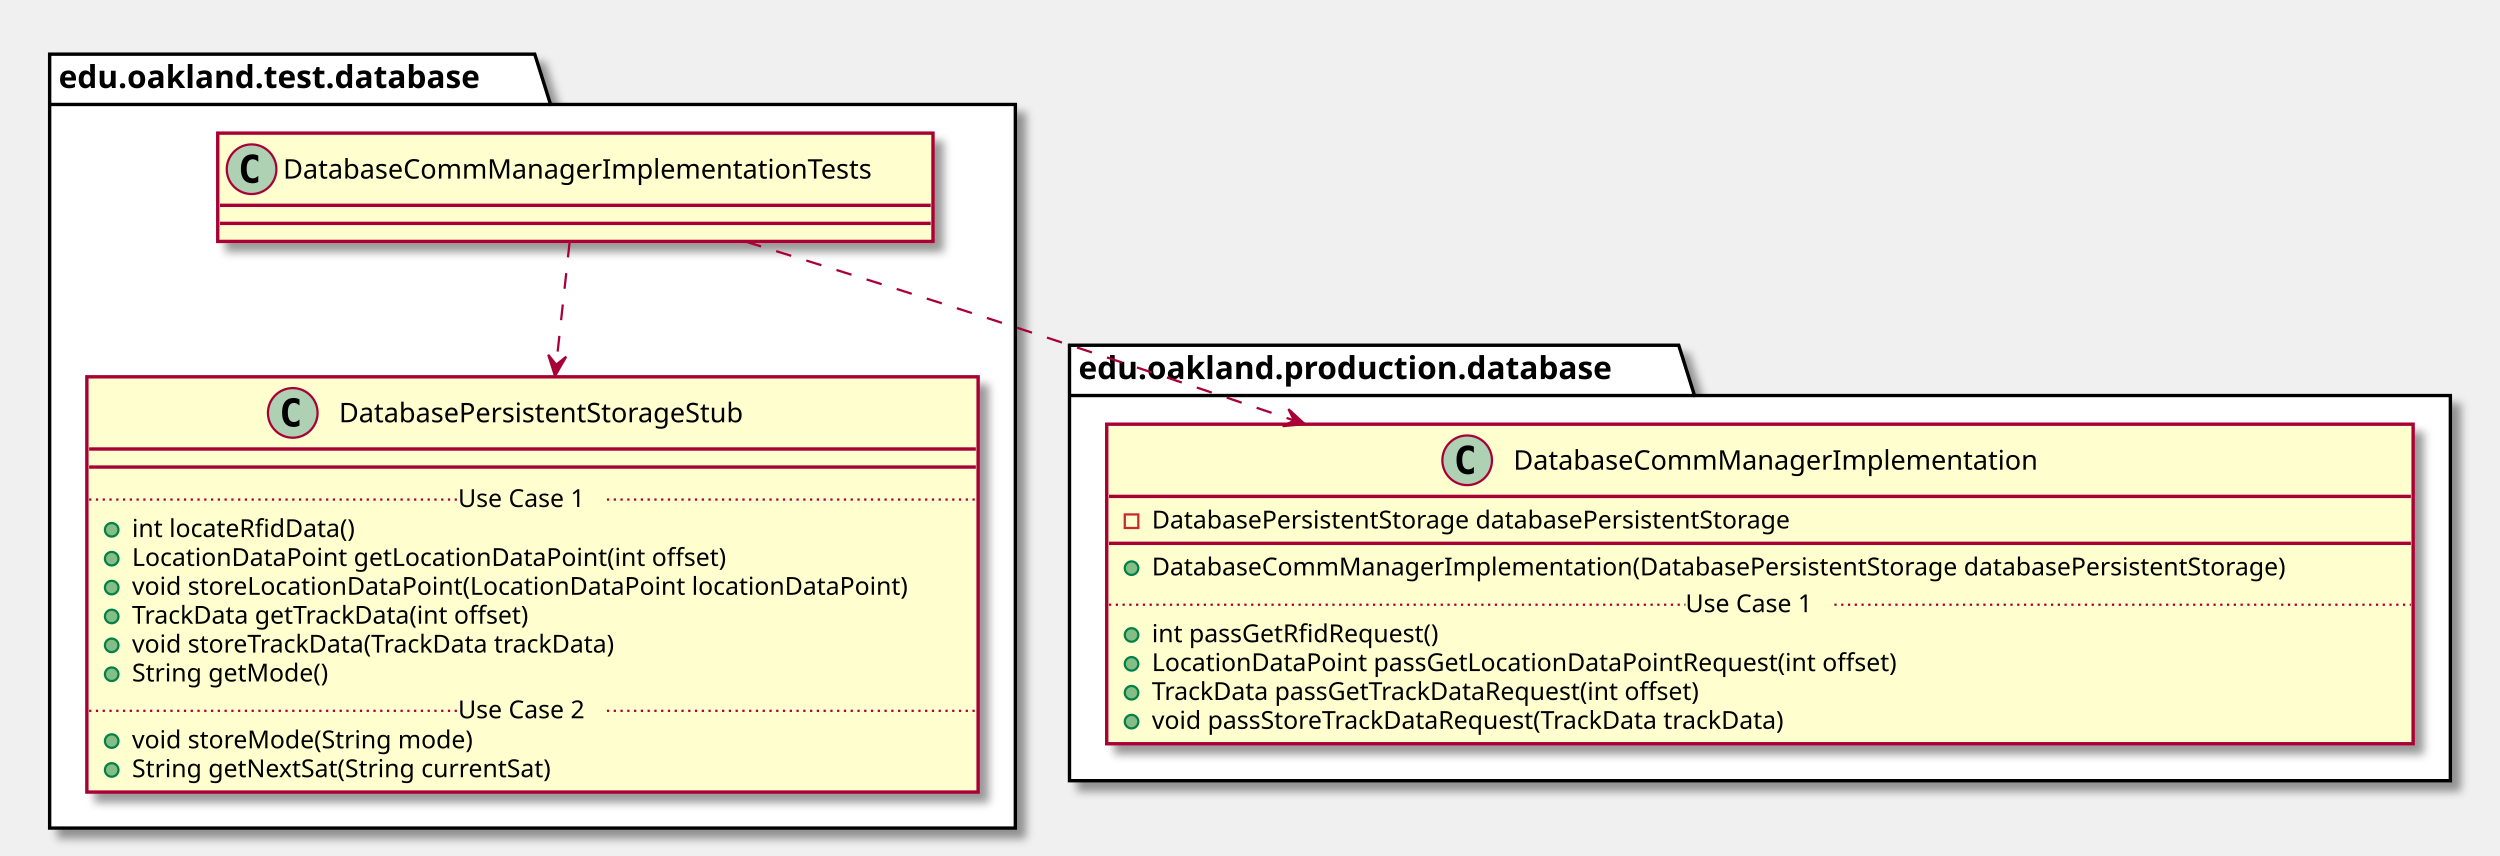
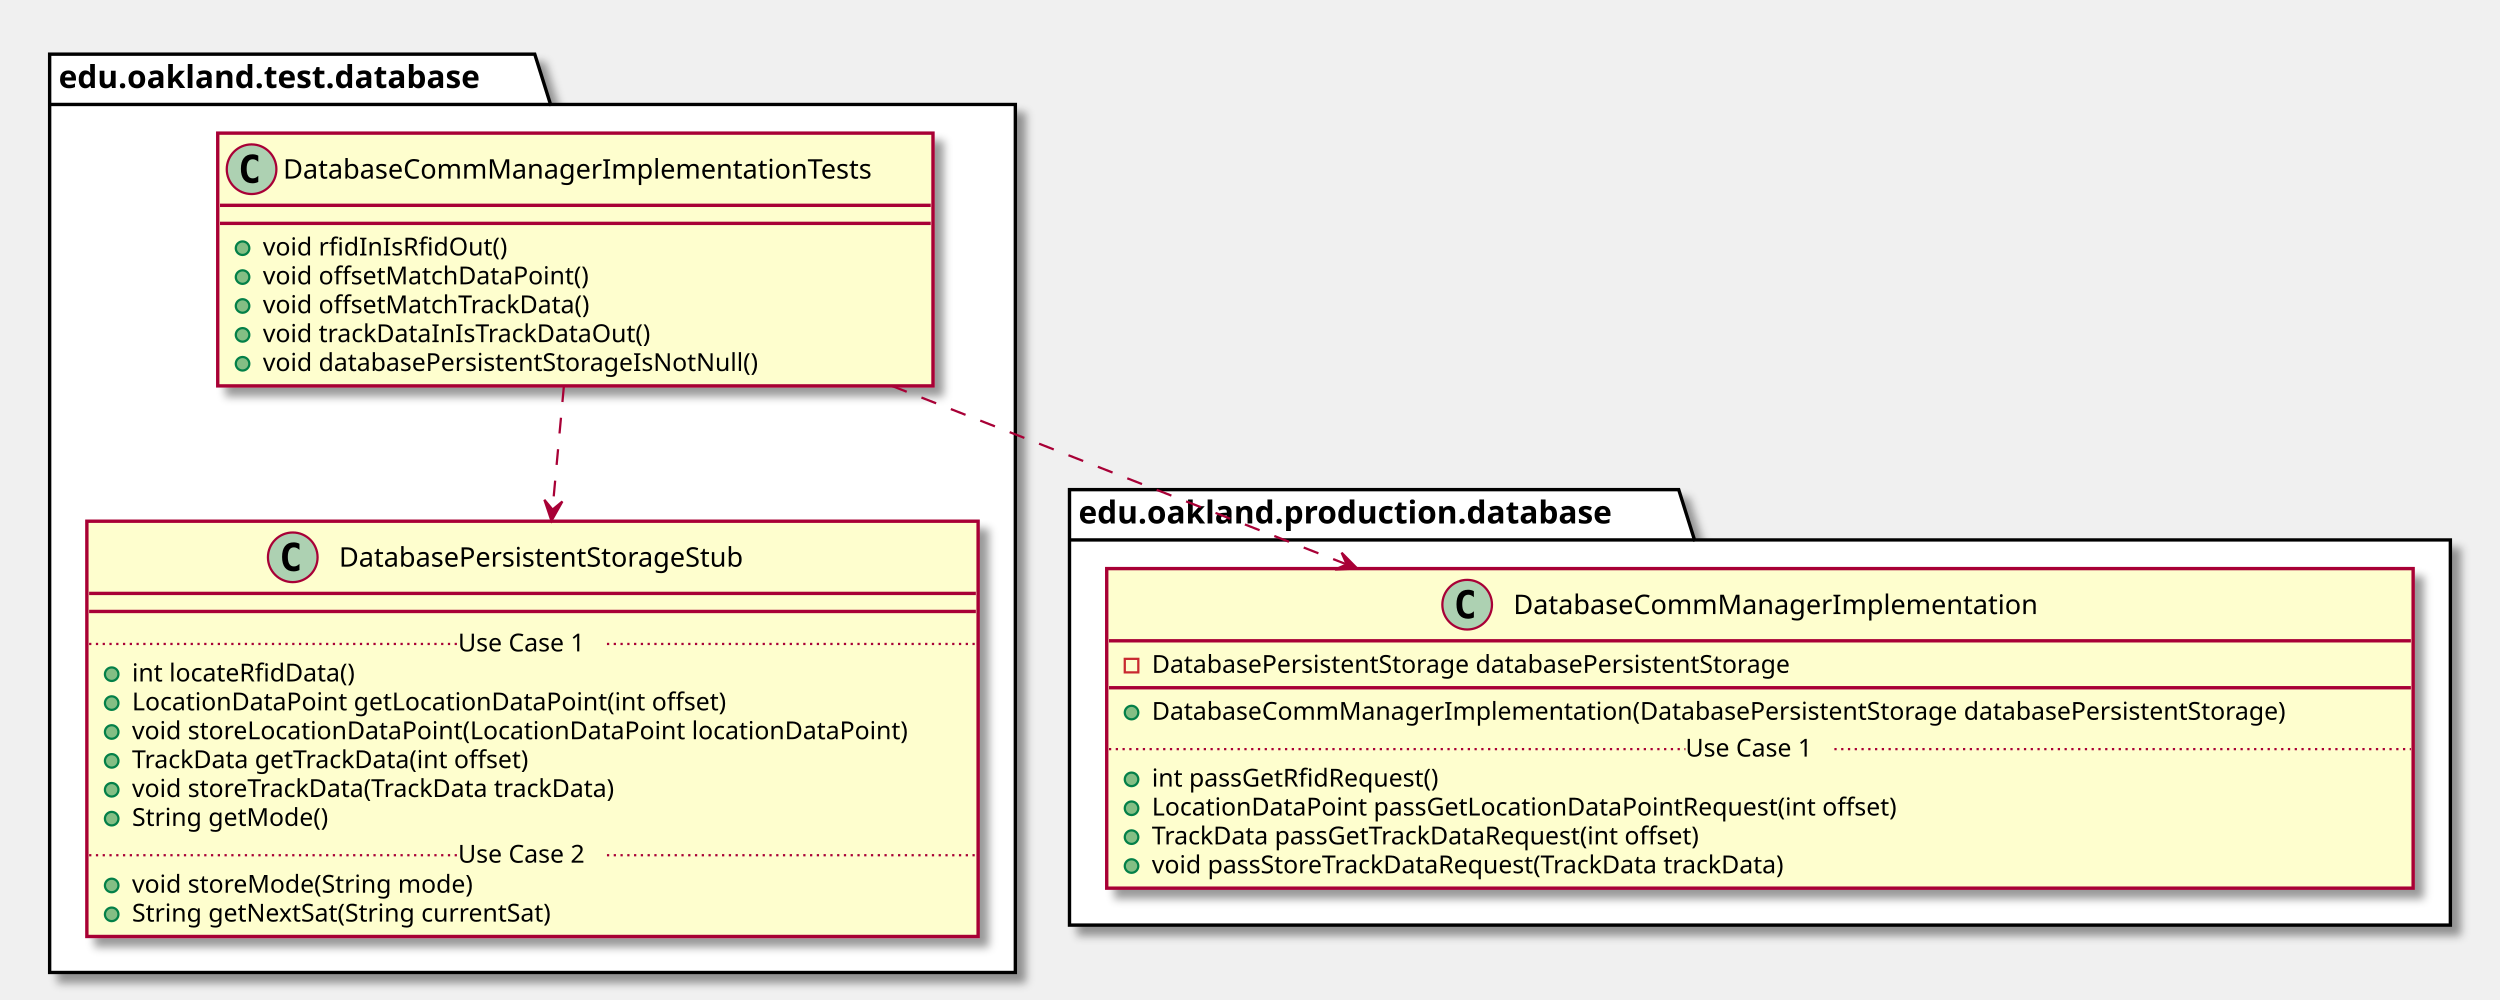
- <svg xmlns="http://www.w3.org/2000/svg" contentScriptType="application/ecmascript" contentStyleType="text/css" height="379px" preserveAspectRatio="none" style="width:1108px;height:379px;" version="1.1" viewBox="0 0 1108 379" width="1108px" zoomAndPan="magnify">
+ <svg xmlns="http://www.w3.org/2000/svg" contentScriptType="application/ecmascript" contentStyleType="text/css" height="443px" preserveAspectRatio="none" style="width:1108px;height:443px;" version="1.1" viewBox="0 0 1108 443" width="1108px" zoomAndPan="magnify">
  <defs>
-     <filter height="300%" id="ffwmqy4clc8uf" width="300%" x="-1" y="-1">
+     <filter height="300%" id="fx4a8l3toydjx" width="300%" x="-1" y="-1">
      <feGaussianBlur result="blurOut" stdDeviation="2.0" />
      <feColorMatrix in="blurOut" result="blurOut2" type="matrix" values="0 0 0 0 0 0 0 0 0 0 0 0 0 0 0 0 0 0 .4 0" />
      <feOffset dx="4.0" dy="4.0" in="blurOut2" result="blurOut3" />
      <feBlend in="SourceGraphic" in2="blurOut3" mode="normal" />
    </filter>
  </defs>
  <g>
-     <polygon fill="#FFFFFF" filter="url(#ffwmqy4clc8uf)" points="22,24,237,24,244,46.297,450,46.297,450,367,22,367,22,24" style="stroke: #000000; stroke-width: 1.5;" />
+     <polygon fill="#FFFFFF" filter="url(#fx4a8l3toydjx)" points="22,24,237,24,244,46.297,450,46.297,450,431,22,431,22,24" style="stroke: #000000; stroke-width: 1.5;" />
    <line style="stroke: #000000; stroke-width: 1.5;" x1="22" x2="244" y1="46.297" y2="46.297" />
    <text fill="#000000" font-family="sans-serif" font-size="14" font-weight="bold" lengthAdjust="spacingAndGlyphs" textLength="209" x="26" y="38.995">edu.oakland.test.database</text>
-     <polygon fill="#FFFFFF" filter="url(#ffwmqy4clc8uf)" points="474,153,744,153,751,175.297,1086,175.297,1086,346,474,346,474,153" style="stroke: #000000; stroke-width: 1.5;" />
-     <line style="stroke: #000000; stroke-width: 1.5;" x1="474" x2="751" y1="175.297" y2="175.297" />
-     <text fill="#000000" font-family="sans-serif" font-size="14" font-weight="bold" lengthAdjust="spacingAndGlyphs" textLength="264" x="478" y="167.995">edu.oakland.production.database</text>
-     <rect fill="#FEFECE" filter="url(#ffwmqy4clc8uf)" height="48" id="DatabaseCommManagerImplementationTests" style="stroke: #A80036; stroke-width: 1.5;" width="317" x="96.5" y="59" />
+     <polygon fill="#FFFFFF" filter="url(#fx4a8l3toydjx)" points="474,217,744,217,751,239.297,1086,239.297,1086,410,474,410,474,217" style="stroke: #000000; stroke-width: 1.5;" />
+     <line style="stroke: #000000; stroke-width: 1.5;" x1="474" x2="751" y1="239.297" y2="239.297" />
+     <text fill="#000000" font-family="sans-serif" font-size="14" font-weight="bold" lengthAdjust="spacingAndGlyphs" textLength="264" x="478" y="231.995">edu.oakland.production.database</text>
+     <rect fill="#FEFECE" filter="url(#fx4a8l3toydjx)" height="112.023" id="DatabaseCommManagerImplementationTests" style="stroke: #A80036; stroke-width: 1.5;" width="317" x="96.5" y="59" />
    <ellipse cx="111.5" cy="75" fill="#ADD1B2" rx="11" ry="11" style="stroke: #A80036; stroke-width: 1.0;" />
    <path d="M114.469,80.641 Q113.891,80.938 113.25,81.078 Q112.609,81.234 111.906,81.234 Q109.406,81.234 108.078,79.594 Q106.766,77.938 106.766,74.812 Q106.766,71.688 108.078,70.031 Q109.406,68.375 111.906,68.375 Q112.609,68.375 113.25,68.531 Q113.906,68.688 114.469,68.984 L114.469,71.703 Q113.844,71.125 113.25,70.859 Q112.656,70.578 112.031,70.578 Q110.688,70.578 110,71.656 Q109.312,72.719 109.312,74.812 Q109.312,76.906 110,77.984 Q110.688,79.047 112.031,79.047 Q112.656,79.047 113.25,78.781 Q113.844,78.5 114.469,77.922 L114.469,80.641 Z " />
    <text fill="#000000" font-family="sans-serif" font-size="12" lengthAdjust="spacingAndGlyphs" textLength="285" x="125.5" y="79.154">DatabaseCommManagerImplementationTests</text>
    <line style="stroke: #A80036; stroke-width: 1.5;" x1="97.5" x2="412.5" y1="91" y2="91" />
    <line style="stroke: #A80036; stroke-width: 1.5;" x1="97.5" x2="412.5" y1="99" y2="99" />
-     <rect fill="#FEFECE" filter="url(#ffwmqy4clc8uf)" height="184.047" id="DatabasePersistentStorageStub" style="stroke: #A80036; stroke-width: 1.5;" width="395" x="38.5" y="167" />
-     <ellipse cx="129.75" cy="183" fill="#ADD1B2" rx="11" ry="11" style="stroke: #A80036; stroke-width: 1.0;" />
-     <path d="M132.719,188.641 Q132.141,188.938 131.5,189.078 Q130.859,189.234 130.156,189.234 Q127.656,189.234 126.328,187.594 Q125.016,185.938 125.016,182.812 Q125.016,179.688 126.328,178.031 Q127.656,176.375 130.156,176.375 Q130.859,176.375 131.5,176.531 Q132.156,176.688 132.719,176.984 L132.719,179.703 Q132.094,179.125 131.5,178.859 Q130.906,178.578 130.281,178.578 Q128.938,178.578 128.25,179.656 Q127.562,180.719 127.562,182.812 Q127.562,184.906 128.25,185.984 Q128.938,187.047 130.281,187.047 Q130.906,187.047 131.5,186.781 Q132.094,186.5 132.719,185.922 L132.719,188.641 Z " />
-     <text fill="#000000" font-family="sans-serif" font-size="12" lengthAdjust="spacingAndGlyphs" textLength="204" x="150.25" y="187.154">DatabasePersistentStorageStub</text>
-     <line style="stroke: #A80036; stroke-width: 1.5;" x1="39.5" x2="432.5" y1="199" y2="199" />
-     <line style="stroke: #A80036; stroke-width: 1.5;" x1="39.5" x2="432.5" y1="207" y2="207" />
-     <ellipse cx="49.5" cy="234.805" fill="#84BE84" rx="3" ry="3" style="stroke: #038048; stroke-width: 1.0;" />
-     <text fill="#000000" font-family="sans-serif" font-size="11" lengthAdjust="spacingAndGlyphs" textLength="107" x="58.5" y="238.015">int locateRfidData()</text>
-     <ellipse cx="49.5" cy="247.609" fill="#84BE84" rx="3" ry="3" style="stroke: #038048; stroke-width: 1.0;" />
-     <text fill="#000000" font-family="sans-serif" font-size="11" lengthAdjust="spacingAndGlyphs" textLength="283" x="58.5" y="250.82">LocationDataPoint getLocationDataPoint(int offset)</text>
-     <ellipse cx="49.5" cy="260.414" fill="#84BE84" rx="3" ry="3" style="stroke: #038048; stroke-width: 1.0;" />
-     <text fill="#000000" font-family="sans-serif" font-size="11" lengthAdjust="spacingAndGlyphs" textLength="369" x="58.5" y="263.625">void storeLocationDataPoint(LocationDataPoint locationDataPoint)</text>
-     <ellipse cx="49.5" cy="273.219" fill="#84BE84" rx="3" ry="3" style="stroke: #038048; stroke-width: 1.0;" />
-     <text fill="#000000" font-family="sans-serif" font-size="11" lengthAdjust="spacingAndGlyphs" textLength="195" x="58.5" y="276.429">TrackData getTrackData(int offset)</text>
-     <ellipse cx="49.5" cy="286.023" fill="#84BE84" rx="3" ry="3" style="stroke: #038048; stroke-width: 1.0;" />
-     <text fill="#000000" font-family="sans-serif" font-size="11" lengthAdjust="spacingAndGlyphs" textLength="237" x="58.5" y="289.234">void storeTrackData(TrackData trackData)</text>
-     <ellipse cx="49.5" cy="298.828" fill="#84BE84" rx="3" ry="3" style="stroke: #038048; stroke-width: 1.0;" />
-     <text fill="#000000" font-family="sans-serif" font-size="11" lengthAdjust="spacingAndGlyphs" textLength="94" x="58.5" y="302.039">String getMode()</text>
-     <line style="stroke: #A80036; stroke-width: 1.0; stroke-dasharray: 1.0,2.0;" x1="39.5" x2="203" y1="221.402" y2="221.402" />
-     <text fill="#000000" font-family="sans-serif" font-size="11" lengthAdjust="spacingAndGlyphs" textLength="66" x="203" y="224.71">Use Case 1</text>
-     <line style="stroke: #A80036; stroke-width: 1.0; stroke-dasharray: 1.0,2.0;" x1="269" x2="432.5" y1="221.402" y2="221.402" />
-     <ellipse cx="49.5" cy="328.438" fill="#84BE84" rx="3" ry="3" style="stroke: #038048; stroke-width: 1.0;" />
-     <text fill="#000000" font-family="sans-serif" font-size="11" lengthAdjust="spacingAndGlyphs" textLength="165" x="58.5" y="331.648">void storeMode(String mode)</text>
-     <ellipse cx="49.5" cy="341.242" fill="#84BE84" rx="3" ry="3" style="stroke: #038048; stroke-width: 1.0;" />
-     <text fill="#000000" font-family="sans-serif" font-size="11" lengthAdjust="spacingAndGlyphs" textLength="206" x="58.5" y="344.453">String getNextSat(String currentSat)</text>
-     <line style="stroke: #A80036; stroke-width: 1.0; stroke-dasharray: 1.0,2.0;" x1="39.5" x2="203" y1="315.035" y2="315.035" />
-     <text fill="#000000" font-family="sans-serif" font-size="11" lengthAdjust="spacingAndGlyphs" textLength="66" x="203" y="318.343">Use Case 2</text>
-     <line style="stroke: #A80036; stroke-width: 1.0; stroke-dasharray: 1.0,2.0;" x1="269" x2="432.5" y1="315.035" y2="315.035" />
-     <rect fill="#FEFECE" filter="url(#ffwmqy4clc8uf)" height="141.633" id="DatabaseCommManagerImplementation" style="stroke: #A80036; stroke-width: 1.5;" width="579" x="490.5" y="188" />
-     <ellipse cx="650.25" cy="204" fill="#ADD1B2" rx="11" ry="11" style="stroke: #A80036; stroke-width: 1.0;" />
-     <path d="M653.219,209.641 Q652.641,209.938 652,210.078 Q651.359,210.234 650.656,210.234 Q648.156,210.234 646.828,208.594 Q645.516,206.938 645.516,203.812 Q645.516,200.688 646.828,199.031 Q648.156,197.375 650.656,197.375 Q651.359,197.375 652,197.531 Q652.656,197.688 653.219,197.984 L653.219,200.703 Q652.594,200.125 652,199.859 Q651.406,199.578 650.781,199.578 Q649.438,199.578 648.75,200.656 Q648.062,201.719 648.062,203.812 Q648.062,205.906 648.75,206.984 Q649.438,208.047 650.781,208.047 Q651.406,208.047 652,207.781 Q652.594,207.5 653.219,206.922 L653.219,209.641 Z " />
-     <text fill="#000000" font-family="sans-serif" font-size="12" lengthAdjust="spacingAndGlyphs" textLength="251" x="670.75" y="208.154">DatabaseCommManagerImplementation</text>
-     <line style="stroke: #A80036; stroke-width: 1.5;" x1="491.5" x2="1068.5" y1="220" y2="220" />
-     <rect fill="none" height="6" style="stroke: #C82930; stroke-width: 1.0;" width="6" x="498.5" y="228" />
-     <text fill="#000000" font-family="sans-serif" font-size="11" lengthAdjust="spacingAndGlyphs" textLength="317" x="510.5" y="234.21">DatabasePersistentStorage databasePersistentStorage</text>
-     <line style="stroke: #A80036; stroke-width: 1.5;" x1="491.5" x2="1068.5" y1="240.805" y2="240.805" />
-     <ellipse cx="501.5" cy="251.805" fill="#84BE84" rx="3" ry="3" style="stroke: #038048; stroke-width: 1.0;" />
-     <text fill="#000000" font-family="sans-serif" font-size="11" lengthAdjust="spacingAndGlyphs" textLength="553" x="510.5" y="255.015">DatabaseCommManagerImplementation(DatabasePersistentStorage databasePersistentStorage)</text>
-     <ellipse cx="501.5" cy="281.414" fill="#84BE84" rx="3" ry="3" style="stroke: #038048; stroke-width: 1.0;" />
-     <text fill="#000000" font-family="sans-serif" font-size="11" lengthAdjust="spacingAndGlyphs" textLength="141" x="510.5" y="284.625">int passGetRfidRequest()</text>
-     <ellipse cx="501.5" cy="294.219" fill="#84BE84" rx="3" ry="3" style="stroke: #038048; stroke-width: 1.0;" />
-     <text fill="#000000" font-family="sans-serif" font-size="11" lengthAdjust="spacingAndGlyphs" textLength="359" x="510.5" y="297.429">LocationDataPoint passGetLocationDataPointRequest(int offset)</text>
-     <ellipse cx="501.5" cy="307.023" fill="#84BE84" rx="3" ry="3" style="stroke: #038048; stroke-width: 1.0;" />
-     <text fill="#000000" font-family="sans-serif" font-size="11" lengthAdjust="spacingAndGlyphs" textLength="271" x="510.5" y="310.234">TrackData passGetTrackDataRequest(int offset)</text>
-     <ellipse cx="501.5" cy="319.828" fill="#84BE84" rx="3" ry="3" style="stroke: #038048; stroke-width: 1.0;" />
-     <text fill="#000000" font-family="sans-serif" font-size="11" lengthAdjust="spacingAndGlyphs" textLength="312" x="510.5" y="323.039">void passStoreTrackDataRequest(TrackData trackData)</text>
-     <line style="stroke: #A80036; stroke-width: 1.0; stroke-dasharray: 1.0,2.0;" x1="491.5" x2="747" y1="268.012" y2="268.012" />
-     <text fill="#000000" font-family="sans-serif" font-size="11" lengthAdjust="spacingAndGlyphs" textLength="66" x="747" y="271.32">Use Case 1</text>
-     <line style="stroke: #A80036; stroke-width: 1.0; stroke-dasharray: 1.0,2.0;" x1="813" x2="1068.5" y1="268.012" y2="268.012" />
-     <path d="M252.48,107.11 C250.9,121.51 248.76,141.12 246.54,161.43 " fill="none" id="DatabaseCommManagerImplementationTests-&gt;DatabasePersistentStorageStub" style="stroke: #A80036; stroke-width: 1.0; stroke-dasharray: 7.0,7.0;" />
-     <polygon fill="#A80036" points="245.98,166.61,250.933,158.097,246.523,161.639,242.981,157.229,245.98,166.61" style="stroke: #A80036; stroke-width: 1.0;" />
-     <path d="M330.62,107.14 C366.82,118.35 410.73,132.14 450,145 C489.95,158.09 532.51,172.39 573.32,186.28 " fill="none" id="DatabaseCommManagerImplementationTests-&gt;DatabaseCommManagerImplementation" style="stroke: #A80036; stroke-width: 1.0; stroke-dasharray: 7.0,7.0;" />
-     <polygon fill="#A80036" points="578.28,187.97,571.031,181.303,573.542,186.372,568.474,188.883,578.28,187.97" style="stroke: #A80036; stroke-width: 1.0;" />
+     <ellipse cx="107.5" cy="110" fill="#84BE84" rx="3" ry="3" style="stroke: #038048; stroke-width: 1.0;" />
+     <text fill="#000000" font-family="sans-serif" font-size="11" lengthAdjust="spacingAndGlyphs" textLength="115" x="116.5" y="113.21">void rfidInIsRfidOut()</text>
+     <ellipse cx="107.5" cy="122.805" fill="#84BE84" rx="3" ry="3" style="stroke: #038048; stroke-width: 1.0;" />
+     <text fill="#000000" font-family="sans-serif" font-size="11" lengthAdjust="spacingAndGlyphs" textLength="155" x="116.5" y="126.015">void offsetMatchDataPoint()</text>
+     <ellipse cx="107.5" cy="135.609" fill="#84BE84" rx="3" ry="3" style="stroke: #038048; stroke-width: 1.0;" />
+     <text fill="#000000" font-family="sans-serif" font-size="11" lengthAdjust="spacingAndGlyphs" textLength="158" x="116.5" y="138.82">void offsetMatchTrackData()</text>
+     <ellipse cx="107.5" cy="148.414" fill="#84BE84" rx="3" ry="3" style="stroke: #038048; stroke-width: 1.0;" />
+     <text fill="#000000" font-family="sans-serif" font-size="11" lengthAdjust="spacingAndGlyphs" textLength="186" x="116.5" y="151.625">void trackDataInIsTrackDataOut()</text>
+     <ellipse cx="107.5" cy="161.219" fill="#84BE84" rx="3" ry="3" style="stroke: #038048; stroke-width: 1.0;" />
+     <text fill="#000000" font-family="sans-serif" font-size="11" lengthAdjust="spacingAndGlyphs" textLength="241" x="116.5" y="164.429">void databasePersistentStorageIsNotNull()</text>
+     <rect fill="#FEFECE" filter="url(#fx4a8l3toydjx)" height="184.047" id="DatabasePersistentStorageStub" style="stroke: #A80036; stroke-width: 1.5;" width="395" x="38.5" y="231" />
+     <ellipse cx="129.75" cy="247" fill="#ADD1B2" rx="11" ry="11" style="stroke: #A80036; stroke-width: 1.0;" />
+     <path d="M132.719,252.641 Q132.141,252.938 131.5,253.078 Q130.859,253.234 130.156,253.234 Q127.656,253.234 126.328,251.594 Q125.016,249.938 125.016,246.812 Q125.016,243.688 126.328,242.031 Q127.656,240.375 130.156,240.375 Q130.859,240.375 131.5,240.531 Q132.156,240.688 132.719,240.984 L132.719,243.703 Q132.094,243.125 131.5,242.859 Q130.906,242.578 130.281,242.578 Q128.938,242.578 128.25,243.656 Q127.562,244.719 127.562,246.812 Q127.562,248.906 128.25,249.984 Q128.938,251.047 130.281,251.047 Q130.906,251.047 131.5,250.781 Q132.094,250.5 132.719,249.922 L132.719,252.641 Z " />
+     <text fill="#000000" font-family="sans-serif" font-size="12" lengthAdjust="spacingAndGlyphs" textLength="204" x="150.25" y="251.154">DatabasePersistentStorageStub</text>
+     <line style="stroke: #A80036; stroke-width: 1.5;" x1="39.5" x2="432.5" y1="263" y2="263" />
+     <line style="stroke: #A80036; stroke-width: 1.5;" x1="39.5" x2="432.5" y1="271" y2="271" />
+     <ellipse cx="49.5" cy="298.805" fill="#84BE84" rx="3" ry="3" style="stroke: #038048; stroke-width: 1.0;" />
+     <text fill="#000000" font-family="sans-serif" font-size="11" lengthAdjust="spacingAndGlyphs" textLength="107" x="58.5" y="302.015">int locateRfidData()</text>
+     <ellipse cx="49.5" cy="311.609" fill="#84BE84" rx="3" ry="3" style="stroke: #038048; stroke-width: 1.0;" />
+     <text fill="#000000" font-family="sans-serif" font-size="11" lengthAdjust="spacingAndGlyphs" textLength="283" x="58.5" y="314.82">LocationDataPoint getLocationDataPoint(int offset)</text>
+     <ellipse cx="49.5" cy="324.414" fill="#84BE84" rx="3" ry="3" style="stroke: #038048; stroke-width: 1.0;" />
+     <text fill="#000000" font-family="sans-serif" font-size="11" lengthAdjust="spacingAndGlyphs" textLength="369" x="58.5" y="327.625">void storeLocationDataPoint(LocationDataPoint locationDataPoint)</text>
+     <ellipse cx="49.5" cy="337.219" fill="#84BE84" rx="3" ry="3" style="stroke: #038048; stroke-width: 1.0;" />
+     <text fill="#000000" font-family="sans-serif" font-size="11" lengthAdjust="spacingAndGlyphs" textLength="195" x="58.5" y="340.429">TrackData getTrackData(int offset)</text>
+     <ellipse cx="49.5" cy="350.023" fill="#84BE84" rx="3" ry="3" style="stroke: #038048; stroke-width: 1.0;" />
+     <text fill="#000000" font-family="sans-serif" font-size="11" lengthAdjust="spacingAndGlyphs" textLength="237" x="58.5" y="353.234">void storeTrackData(TrackData trackData)</text>
+     <ellipse cx="49.5" cy="362.828" fill="#84BE84" rx="3" ry="3" style="stroke: #038048; stroke-width: 1.0;" />
+     <text fill="#000000" font-family="sans-serif" font-size="11" lengthAdjust="spacingAndGlyphs" textLength="94" x="58.5" y="366.039">String getMode()</text>
+     <line style="stroke: #A80036; stroke-width: 1.0; stroke-dasharray: 1.0,2.0;" x1="39.5" x2="203" y1="285.402" y2="285.402" />
+     <text fill="#000000" font-family="sans-serif" font-size="11" lengthAdjust="spacingAndGlyphs" textLength="66" x="203" y="288.71">Use Case 1</text>
+     <line style="stroke: #A80036; stroke-width: 1.0; stroke-dasharray: 1.0,2.0;" x1="269" x2="432.5" y1="285.402" y2="285.402" />
+     <ellipse cx="49.5" cy="392.438" fill="#84BE84" rx="3" ry="3" style="stroke: #038048; stroke-width: 1.0;" />
+     <text fill="#000000" font-family="sans-serif" font-size="11" lengthAdjust="spacingAndGlyphs" textLength="165" x="58.5" y="395.648">void storeMode(String mode)</text>
+     <ellipse cx="49.5" cy="405.242" fill="#84BE84" rx="3" ry="3" style="stroke: #038048; stroke-width: 1.0;" />
+     <text fill="#000000" font-family="sans-serif" font-size="11" lengthAdjust="spacingAndGlyphs" textLength="206" x="58.5" y="408.453">String getNextSat(String currentSat)</text>
+     <line style="stroke: #A80036; stroke-width: 1.0; stroke-dasharray: 1.0,2.0;" x1="39.5" x2="203" y1="379.035" y2="379.035" />
+     <text fill="#000000" font-family="sans-serif" font-size="11" lengthAdjust="spacingAndGlyphs" textLength="66" x="203" y="382.343">Use Case 2</text>
+     <line style="stroke: #A80036; stroke-width: 1.0; stroke-dasharray: 1.0,2.0;" x1="269" x2="432.5" y1="379.035" y2="379.035" />
+     <rect fill="#FEFECE" filter="url(#fx4a8l3toydjx)" height="141.633" id="DatabaseCommManagerImplementation" style="stroke: #A80036; stroke-width: 1.5;" width="579" x="490.5" y="252" />
+     <ellipse cx="650.25" cy="268" fill="#ADD1B2" rx="11" ry="11" style="stroke: #A80036; stroke-width: 1.0;" />
+     <path d="M653.219,273.641 Q652.641,273.938 652,274.078 Q651.359,274.234 650.656,274.234 Q648.156,274.234 646.828,272.594 Q645.516,270.938 645.516,267.812 Q645.516,264.688 646.828,263.031 Q648.156,261.375 650.656,261.375 Q651.359,261.375 652,261.531 Q652.656,261.688 653.219,261.984 L653.219,264.703 Q652.594,264.125 652,263.859 Q651.406,263.578 650.781,263.578 Q649.438,263.578 648.75,264.656 Q648.062,265.719 648.062,267.812 Q648.062,269.906 648.75,270.984 Q649.438,272.047 650.781,272.047 Q651.406,272.047 652,271.781 Q652.594,271.5 653.219,270.922 L653.219,273.641 Z " />
+     <text fill="#000000" font-family="sans-serif" font-size="12" lengthAdjust="spacingAndGlyphs" textLength="251" x="670.75" y="272.154">DatabaseCommManagerImplementation</text>
+     <line style="stroke: #A80036; stroke-width: 1.5;" x1="491.5" x2="1068.5" y1="284" y2="284" />
+     <rect fill="none" height="6" style="stroke: #C82930; stroke-width: 1.0;" width="6" x="498.5" y="292" />
+     <text fill="#000000" font-family="sans-serif" font-size="11" lengthAdjust="spacingAndGlyphs" textLength="317" x="510.5" y="298.21">DatabasePersistentStorage databasePersistentStorage</text>
+     <line style="stroke: #A80036; stroke-width: 1.5;" x1="491.5" x2="1068.5" y1="304.805" y2="304.805" />
+     <ellipse cx="501.5" cy="315.805" fill="#84BE84" rx="3" ry="3" style="stroke: #038048; stroke-width: 1.0;" />
+     <text fill="#000000" font-family="sans-serif" font-size="11" lengthAdjust="spacingAndGlyphs" textLength="553" x="510.5" y="319.015">DatabaseCommManagerImplementation(DatabasePersistentStorage databasePersistentStorage)</text>
+     <ellipse cx="501.5" cy="345.414" fill="#84BE84" rx="3" ry="3" style="stroke: #038048; stroke-width: 1.0;" />
+     <text fill="#000000" font-family="sans-serif" font-size="11" lengthAdjust="spacingAndGlyphs" textLength="141" x="510.5" y="348.625">int passGetRfidRequest()</text>
+     <ellipse cx="501.5" cy="358.219" fill="#84BE84" rx="3" ry="3" style="stroke: #038048; stroke-width: 1.0;" />
+     <text fill="#000000" font-family="sans-serif" font-size="11" lengthAdjust="spacingAndGlyphs" textLength="359" x="510.5" y="361.429">LocationDataPoint passGetLocationDataPointRequest(int offset)</text>
+     <ellipse cx="501.5" cy="371.023" fill="#84BE84" rx="3" ry="3" style="stroke: #038048; stroke-width: 1.0;" />
+     <text fill="#000000" font-family="sans-serif" font-size="11" lengthAdjust="spacingAndGlyphs" textLength="271" x="510.5" y="374.234">TrackData passGetTrackDataRequest(int offset)</text>
+     <ellipse cx="501.5" cy="383.828" fill="#84BE84" rx="3" ry="3" style="stroke: #038048; stroke-width: 1.0;" />
+     <text fill="#000000" font-family="sans-serif" font-size="11" lengthAdjust="spacingAndGlyphs" textLength="312" x="510.5" y="387.039">void passStoreTrackDataRequest(TrackData trackData)</text>
+     <line style="stroke: #A80036; stroke-width: 1.0; stroke-dasharray: 1.0,2.0;" x1="491.5" x2="747" y1="332.012" y2="332.012" />
+     <text fill="#000000" font-family="sans-serif" font-size="11" lengthAdjust="spacingAndGlyphs" textLength="66" x="747" y="335.32">Use Case 1</text>
+     <line style="stroke: #A80036; stroke-width: 1.0; stroke-dasharray: 1.0,2.0;" x1="813" x2="1068.5" y1="332.012" y2="332.012" />
+     <path d="M249.91,171.2 C248.36,187.98 246.61,206.93 244.89,225.59 " fill="none" id="DatabaseCommManagerImplementationTests-&gt;DatabasePersistentStorageStub" style="stroke: #A80036; stroke-width: 1.0; stroke-dasharray: 7.0,7.0;" />
+     <polygon fill="#A80036" points="244.41,230.84,249.239,222.256,244.881,225.862,241.275,221.503,244.41,230.84" style="stroke: #A80036; stroke-width: 1.0;" />
+     <path d="M395.35,171.07 C457.19,195.34 530.68,224.17 596.77,250.11 " fill="none" id="DatabaseCommManagerImplementationTests-&gt;DatabaseCommManagerImplementation" style="stroke: #A80036; stroke-width: 1.0; stroke-dasharray: 7.0,7.0;" />
+     <polygon fill="#A80036" points="601.52,251.97,594.605,244.957,596.866,250.143,591.681,252.404,601.52,251.97" style="stroke: #A80036; stroke-width: 1.0;" />
  </g>
</svg>
